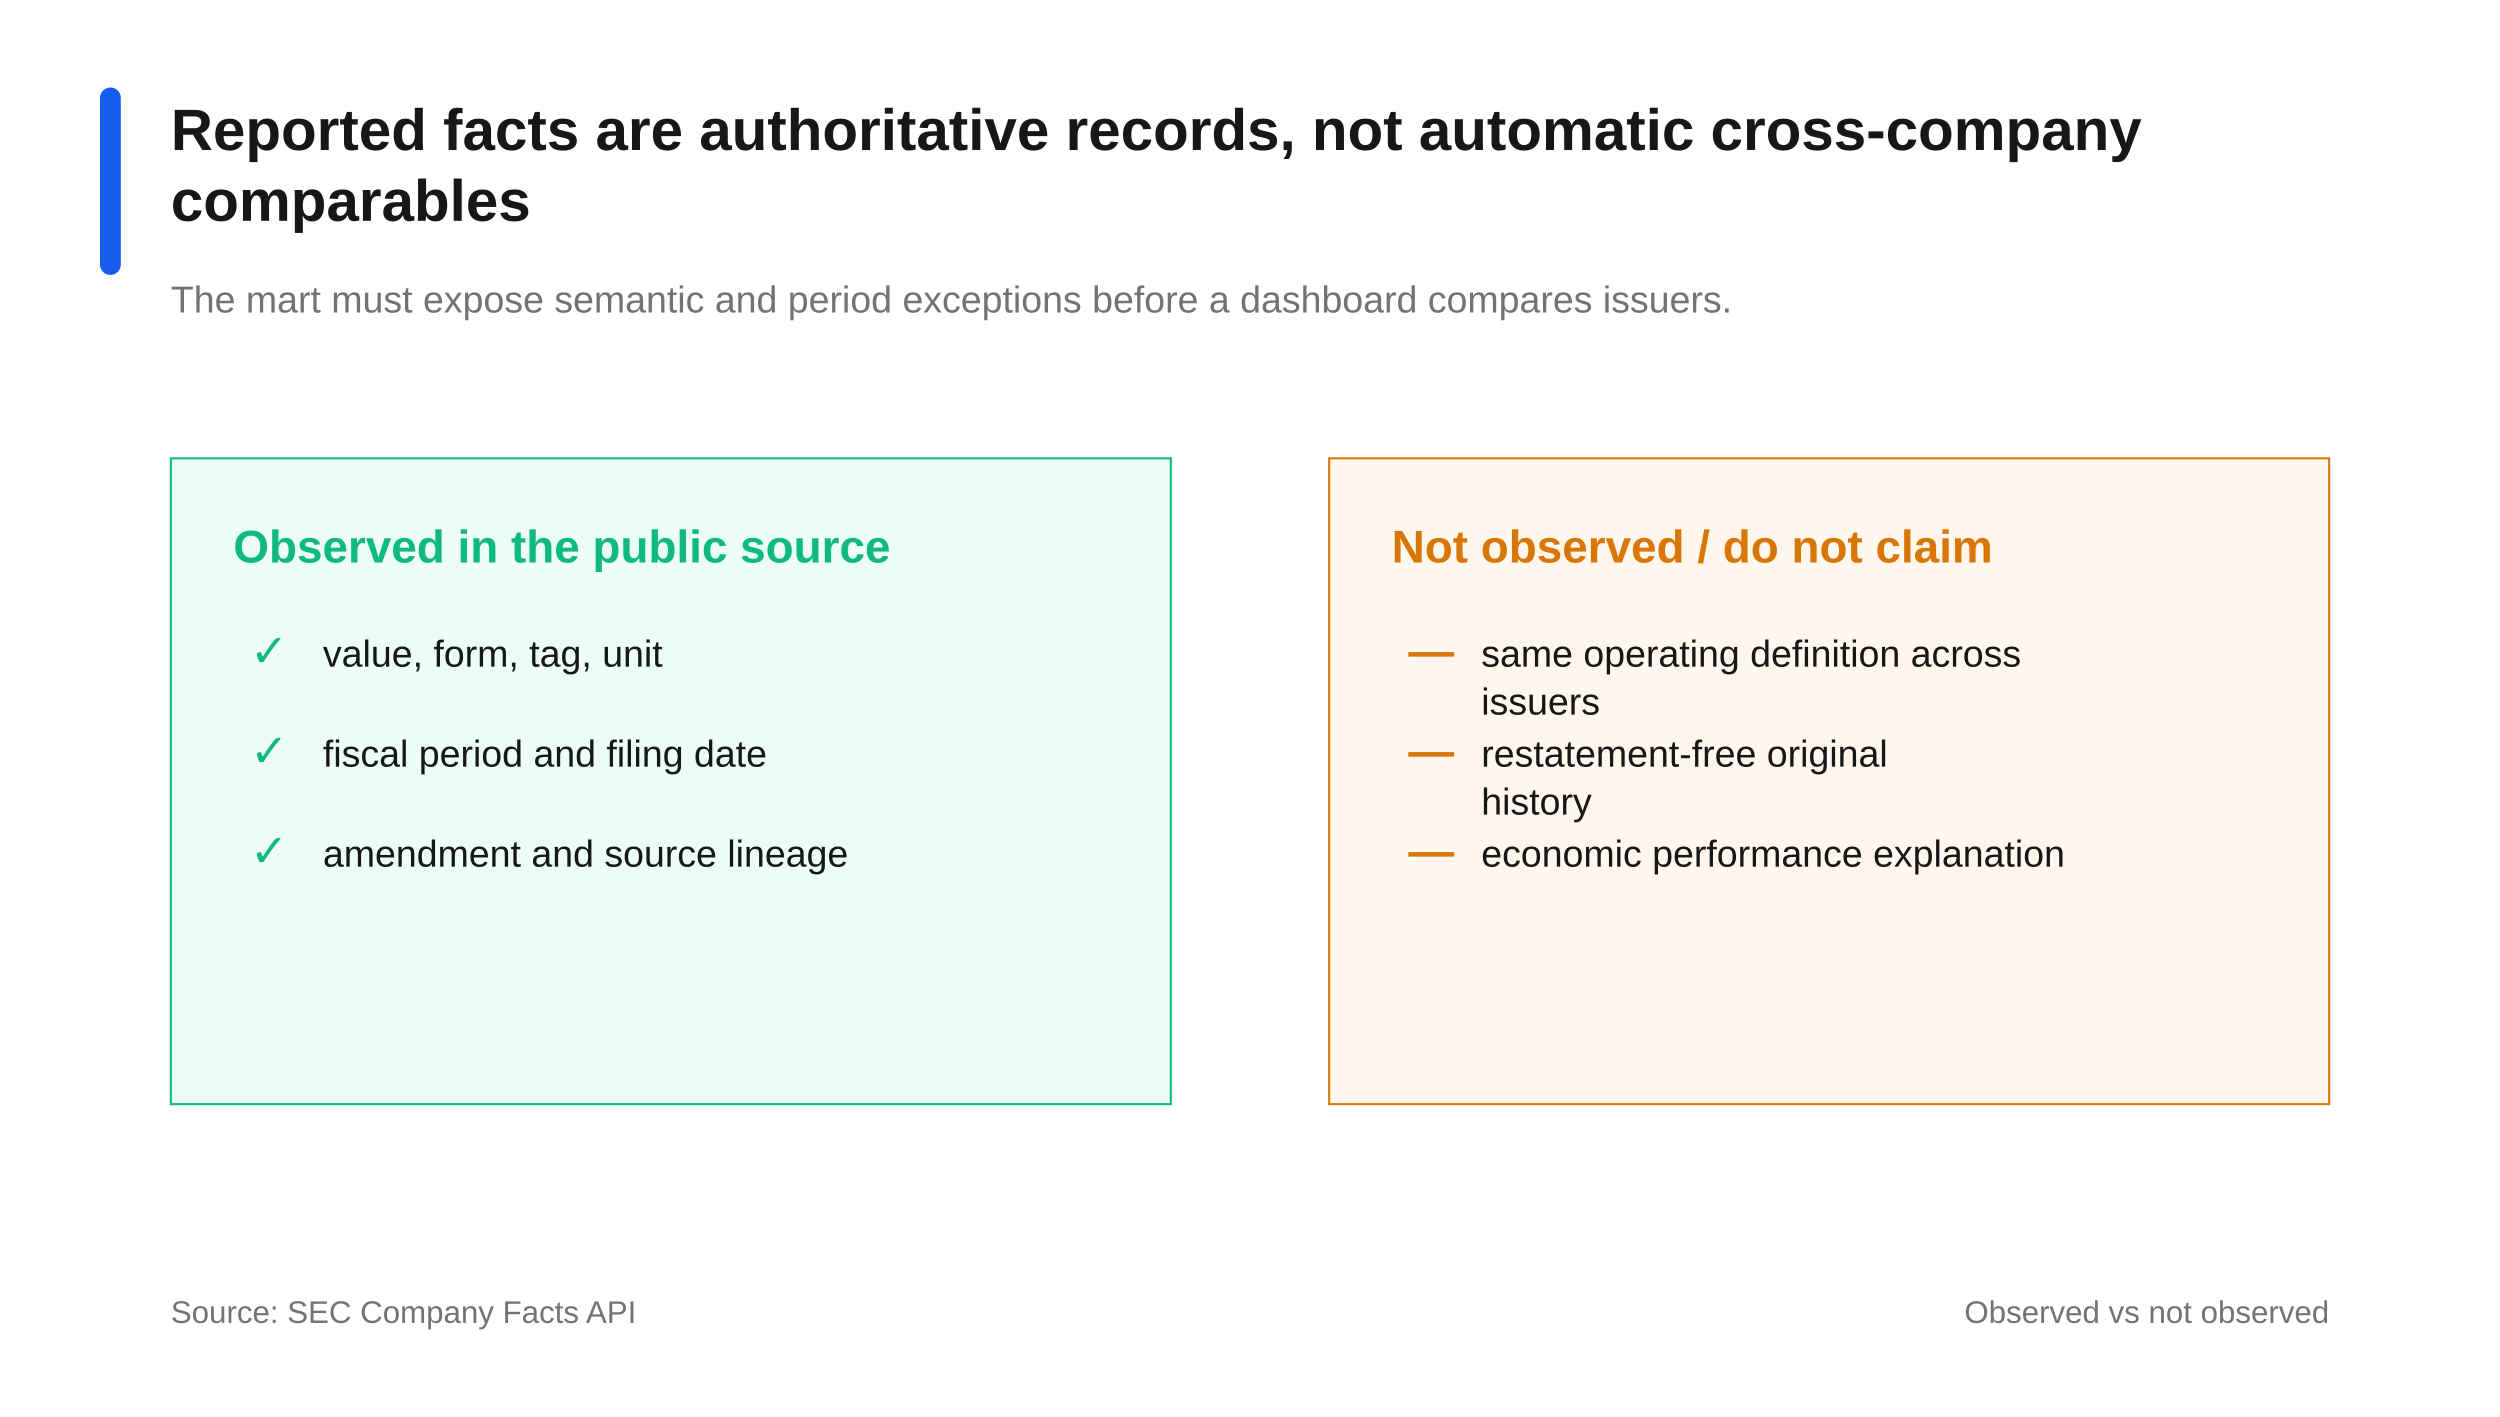
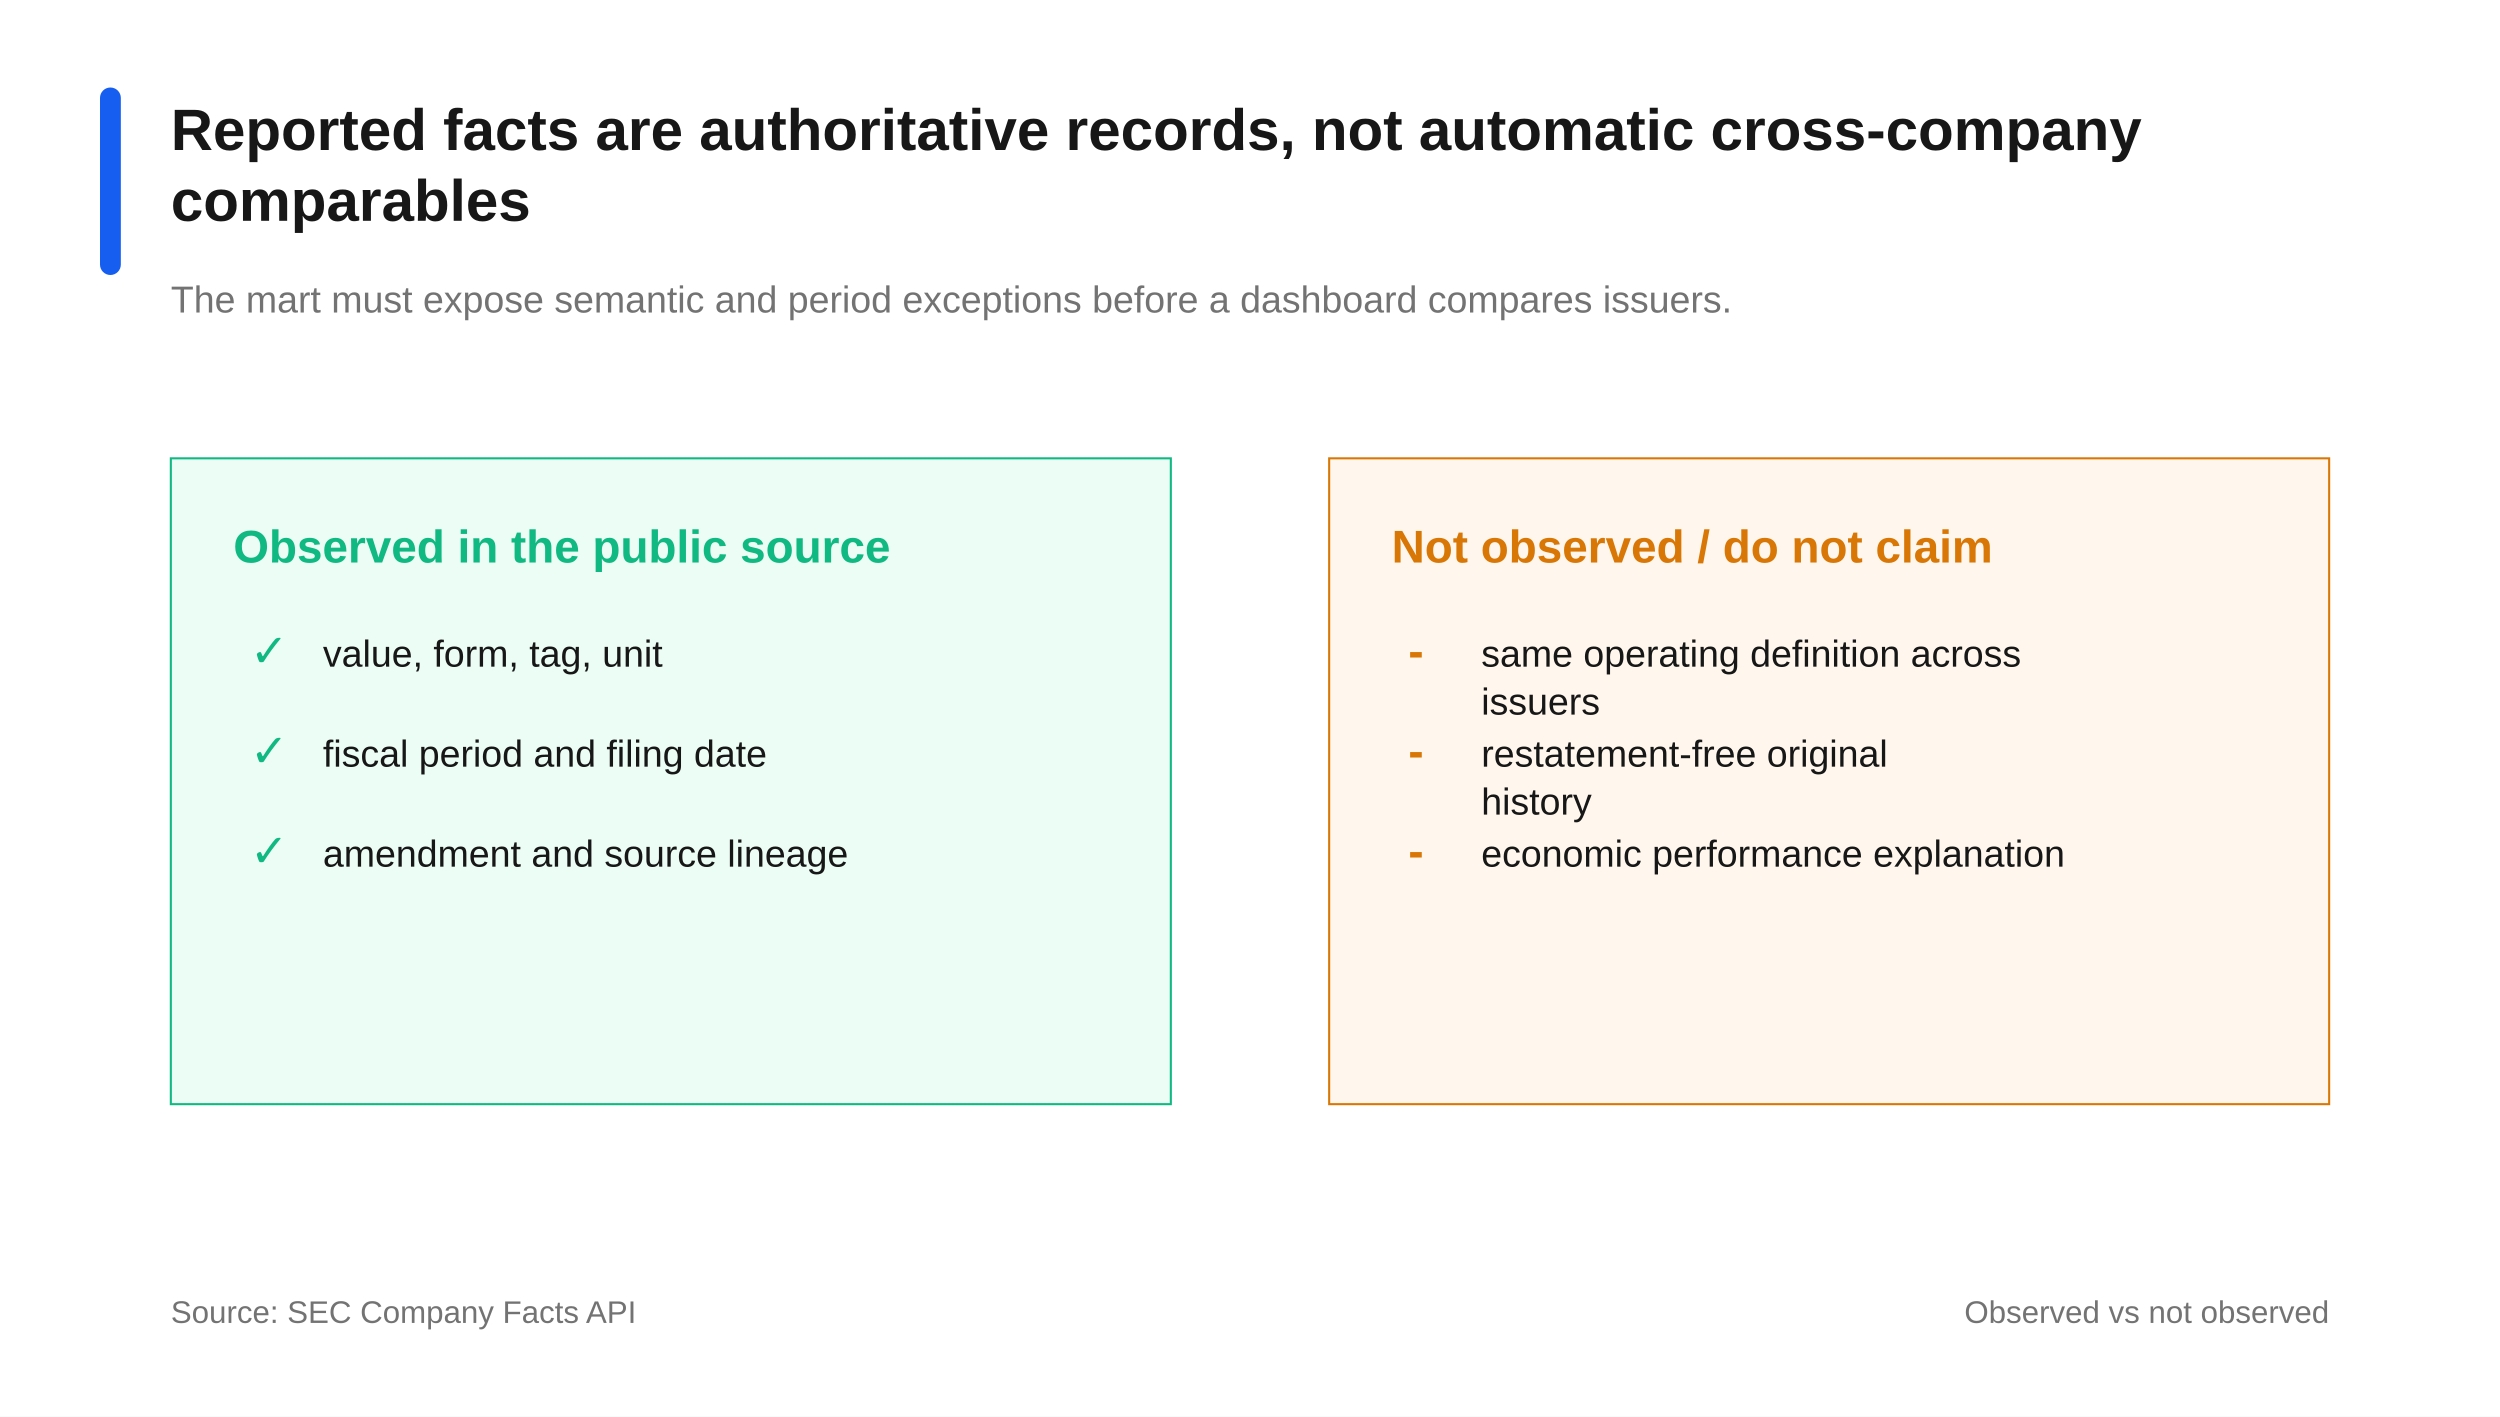
<svg xmlns="http://www.w3.org/2000/svg" width="1200" height="680" viewBox="0 0 1200 680" role="img" aria-labelledby="title desc">
  <rect width="1200" height="680" fill="#ffffff" />
  <rect x="48" y="42" width="10" height="90" rx="5" fill="#155eef" />
  <text x="82" y="72" fill="#171717" font-family="Arial, sans-serif" font-size="28px" font-weight="700" text-anchor="start">Reported facts are authoritative records, not automatic cross-company</text>
  <text x="82" y="106" fill="#171717" font-family="Arial, sans-serif" font-size="28px" font-weight="700" text-anchor="start">comparables</text>
  <text x="82" y="150" fill="#737373" font-family="Arial, sans-serif" font-size="18px" font-weight="400" text-anchor="start">The mart must expose semantic and period exceptions before a dashboard compares issuers.</text>
  <rect x="82" y="220" width="480" height="310" fill="#ecfdf5" stroke="#10b981" />
  <rect x="638" y="220" width="480" height="310" fill="#fff7ed" stroke="#d97706" />
  <text x="112" y="270" fill="#10b981" font-family="Arial, sans-serif" font-size="22px" font-weight="700" text-anchor="start">Observed in the public source</text>
  <text x="668" y="270" fill="#d97706" font-family="Arial, sans-serif" font-size="22px" font-weight="700" text-anchor="start">Not observed / do not claim</text>
  <text x="120" y="320" fill="#10b981" font-family="Arial, sans-serif" font-size="22px" font-weight="700" text-anchor="start">✓</text>
  <text x="155" y="320" fill="#171717" font-family="Arial, sans-serif" font-size="18px" font-weight="400" text-anchor="start">value, form, tag, unit</text>
  <text x="120" y="368" fill="#10b981" font-family="Arial, sans-serif" font-size="22px" font-weight="700" text-anchor="start">✓</text>
  <text x="155" y="368" fill="#171717" font-family="Arial, sans-serif" font-size="18px" font-weight="400" text-anchor="start">fiscal period and filing date</text>
  <text x="120" y="416" fill="#10b981" font-family="Arial, sans-serif" font-size="22px" font-weight="700" text-anchor="start">✓</text>
  <text x="155" y="416" fill="#171717" font-family="Arial, sans-serif" font-size="18px" font-weight="400" text-anchor="start">amendment and source lineage</text>
-   <text x="676" y="320" fill="#d97706" font-family="Arial, sans-serif" font-size="22px" font-weight="700" text-anchor="start">—</text>
+   <text x="676" y="320" fill="#d97706" font-family="Arial, sans-serif" font-size="22px" font-weight="700" text-anchor="start">-</text>
  <text x="711" y="320" fill="#171717" font-family="Arial, sans-serif" font-size="18px" font-weight="400" text-anchor="start">same operating definition across</text>
  <text x="711" y="343" fill="#171717" font-family="Arial, sans-serif" font-size="18px" font-weight="400" text-anchor="start">issuers</text>
-   <text x="676" y="368" fill="#d97706" font-family="Arial, sans-serif" font-size="22px" font-weight="700" text-anchor="start">—</text>
+   <text x="676" y="368" fill="#d97706" font-family="Arial, sans-serif" font-size="22px" font-weight="700" text-anchor="start">-</text>
  <text x="711" y="368" fill="#171717" font-family="Arial, sans-serif" font-size="18px" font-weight="400" text-anchor="start">restatement-free original</text>
  <text x="711" y="391" fill="#171717" font-family="Arial, sans-serif" font-size="18px" font-weight="400" text-anchor="start">history</text>
-   <text x="676" y="416" fill="#d97706" font-family="Arial, sans-serif" font-size="22px" font-weight="700" text-anchor="start">—</text>
+   <text x="676" y="416" fill="#d97706" font-family="Arial, sans-serif" font-size="22px" font-weight="700" text-anchor="start">-</text>
  <text x="711" y="416" fill="#171717" font-family="Arial, sans-serif" font-size="18px" font-weight="400" text-anchor="start">economic performance explanation</text>
  <text x="82" y="635" fill="#737373" font-family="Arial, sans-serif" font-size="15px" font-weight="400" text-anchor="start">Source: SEC Company Facts API</text>
  <text x="1118" y="635" fill="#737373" font-family="Arial, sans-serif" font-size="15px" font-weight="400" text-anchor="end">Observed vs not observed</text>
</svg>
